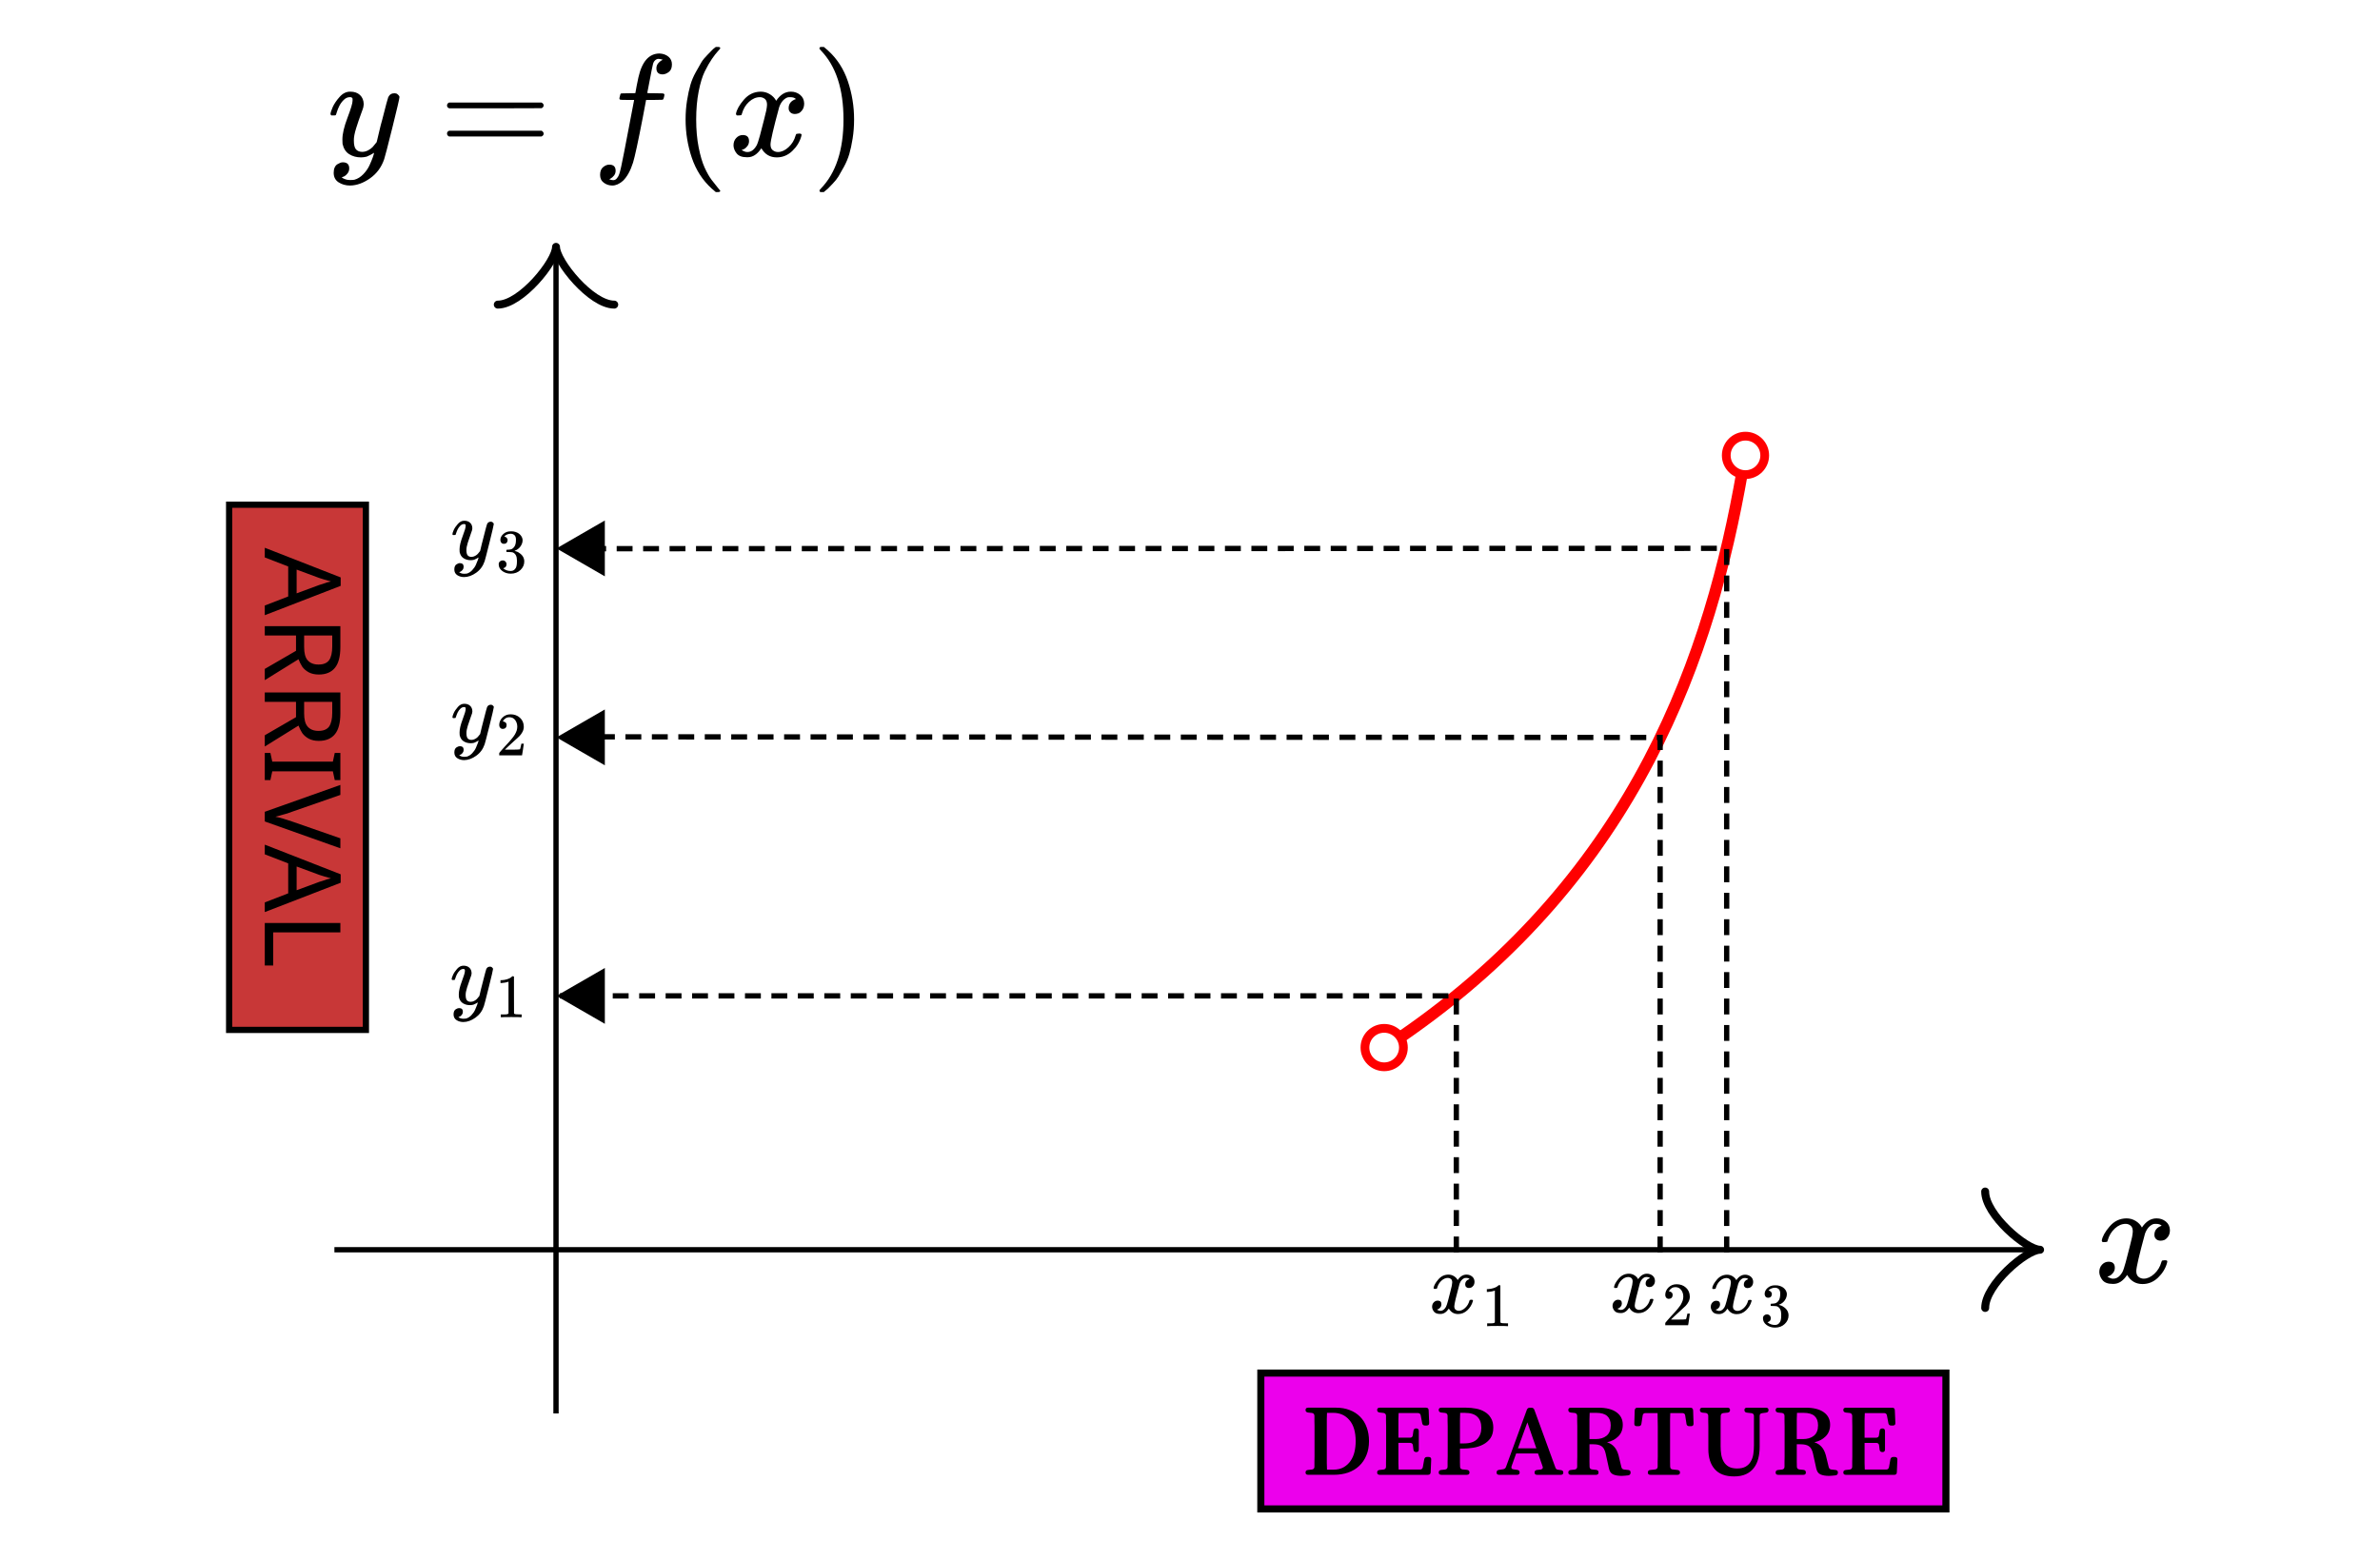
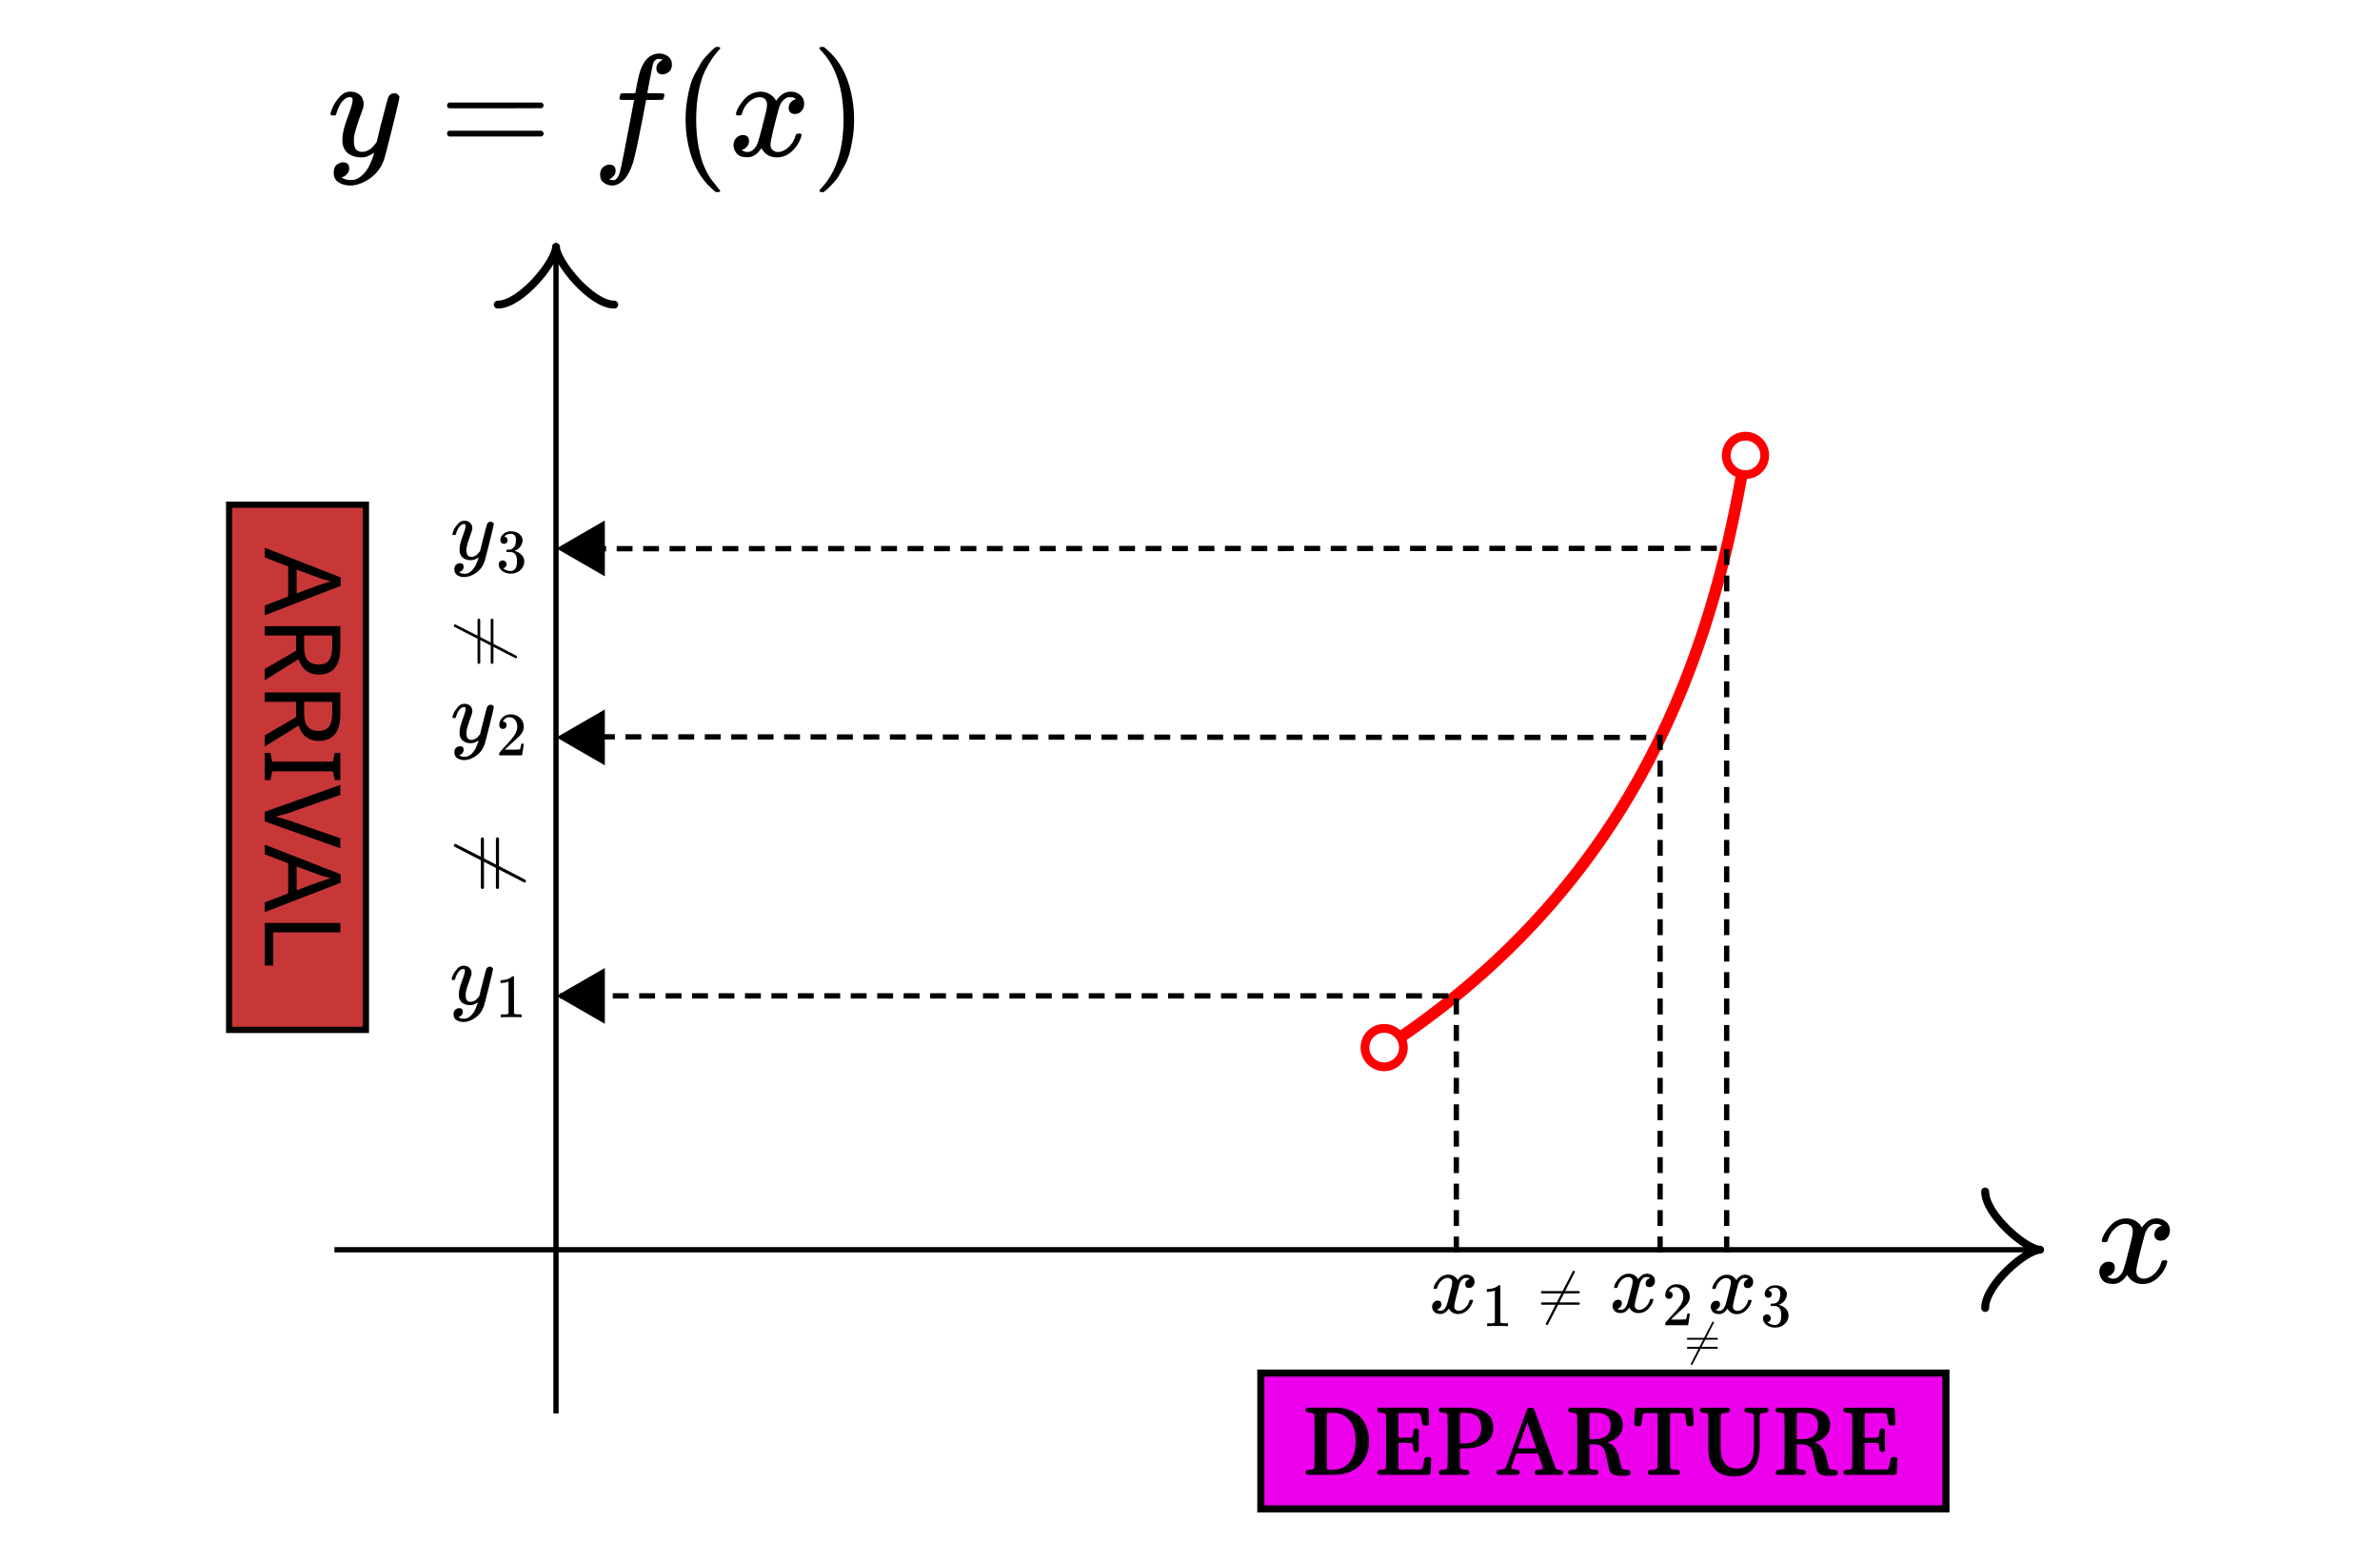
<svg xmlns="http://www.w3.org/2000/svg" width="450" height="295" viewBox="0 0 119.062 78.052">
  <g style="display:inline">
    <circle cx="69.245" cy="52.417" r=".962" style="fill:none;stroke:red;stroke-width:.438;stroke-linecap:butt;stroke-miterlimit:2;stroke-dasharray:none;stroke-opacity:1" />
    <path d="M70.068 51.895c11.928-8.182 15.533-19.407 17.08-28.23" style="fill:none;stroke:red;stroke-width:.582;stroke-linecap:butt;stroke-miterlimit:2;stroke-dasharray:none;stroke-opacity:1" />
    <circle cx="87.32" cy="22.786" r=".962" style="fill:none;stroke:red;stroke-width:.438;stroke-linecap:butt;stroke-miterlimit:2;stroke-dasharray:none;stroke-opacity:1" />
    <path d="M72.854 62.666V49.83H27.815" style="display:inline;fill:none;fill-opacity:1;stroke:#000;stroke-width:.265;stroke-miterlimit:2;stroke-dasharray:.794,.529;stroke-dashoffset:0" />
    <path d="M83.05 62.666V36.9l-54.692-.033" style="display:inline;fill:none;fill-opacity:1;stroke:#000;stroke-width:.265;stroke-miterlimit:2;stroke-dasharray:.794,.529;stroke-dashoffset:0" />
    <path d="M86.379 62.666V27.437l-57.115.018" style="display:inline;fill:none;fill-opacity:1;stroke:#000;stroke-width:.265;stroke-miterlimit:2;stroke-dasharray:.794,.529;stroke-dashoffset:0" />
    <path d="M276.254 192.83h-9.728l4.864-8.425z" style="fill:#000;stroke:none;stroke-width:.503;stroke-linecap:butt;stroke-miterlimit:2;stroke-dasharray:1.006,.503;stroke-dashoffset:0;stroke-opacity:1" transform="rotate(-90 51.33 76.472)scale(.2873)" />
    <path d="M276.254 192.83h-9.728l4.864-8.425z" style="fill:#000;stroke:none;stroke-width:.503;stroke-linecap:butt;stroke-miterlimit:2;stroke-dasharray:1.006,.503;stroke-dashoffset:0;stroke-opacity:1" transform="rotate(-90 44.862 70.005)scale(.2873)" />
    <path d="M276.254 192.83h-9.728l4.864-8.425z" style="fill:#000;stroke:none;stroke-width:.503;stroke-linecap:butt;stroke-miterlimit:2;stroke-dasharray:1.006,.503;stroke-dashoffset:0;stroke-opacity:1" transform="rotate(-90 40.134 65.277)scale(.2873)" />
  </g>
  <path d="M99.31 59.62c0 1.166 2.061 2.913 2.748 2.913-.687 0-2.747 1.748-2.747 2.913" class="axes-arrows" style="display:inline;fill:none;stroke:#000;stroke-width:.397;stroke-linecap:round;stroke-linejoin:round;stroke-dasharray:none" />
  <path d="M101.749 62.533h-85.02M27.815 12.814v57.91" style="display:inline;fill:none;stroke:#000;stroke-width:.265;stroke-dasharray:none" />
  <path d="M24.902 15.242c1.166 0 2.913-2.168 2.913-2.89 0 .722 1.748 2.89 2.913 2.89" class="axes-arrows" style="display:inline;fill:none;stroke:#000;stroke-width:.397;stroke-linecap:round;stroke-linejoin:round;stroke-dasharray:none" />
  <g style="display:inline">
    <path d="M71.716 64.443q.03-.183.236-.422.204-.24.505-.244.152 0 .279.078.126.078.187.196.183-.274.44-.274.161 0 .28.095.117.096.121.258 0 .126-.06.204-.062.079-.119.096t-.1.018q-.083 0-.135-.048t-.052-.127q0-.2.218-.274-.048-.057-.175-.057-.056 0-.082.009-.166.07-.244.287-.262.963-.262 1.125 0 .122.07.174t.152.052q.162 0 .319-.144.156-.143.213-.353.013-.043.026-.047t.07-.01h.017q.066 0 .066.036l-.009.048q-.07.248-.27.44-.2.191-.466.191-.305 0-.462-.274-.179.27-.41.27h-.026q-.213 0-.305-.113-.091-.114-.096-.24 0-.14.083-.226.083-.088.196-.088.187 0 .187.183 0 .088-.052.153t-.1.087-.057.022l-.013.004q0 .005.026.018t.07.03.083.013q.157 0 .27-.196.04-.07.1-.296.061-.227.122-.47.061-.245.07-.288.022-.118.022-.17 0-.122-.066-.175-.065-.052-.148-.052-.174 0-.327.14-.152.139-.213.357-.009.04-.022.043-.013.005-.07.01h-.06q-.027-.027-.027-.049M74.782 64.576l-.04.015q-.043.015-.123.03-.08.016-.18.022h-.058v-.141h.059q.145-.007.268-.047t.172-.074q.05-.033.087-.067.006-.01.037-.01.027 0 .052.019v.921l.003.924q.022.022.037.028t.074.012.191.006h.08v.142h-.034q-.064-.01-.49-.01-.419 0-.483.01h-.037v-.142h.197q.05 0 .077-.003.028-.003.05-.009l.024-.006q.003 0 .018-.016.016-.015.019-.012z" />
  </g>
  <g style="display:inline">
    <path d="M80.743 64.398q.03-.183.235-.422.205-.24.506-.244.152 0 .279.078.126.078.187.196.183-.274.44-.274.161 0 .279.095.117.096.122.258 0 .126-.061.204-.061.079-.118.096t-.1.018q-.083 0-.135-.048t-.052-.127q0-.2.217-.274-.047-.057-.174-.057-.056 0-.083.009-.165.07-.244.287-.261.963-.261 1.125 0 .122.07.174t.152.052q.161 0 .318-.144.157-.143.214-.353.013-.043.026-.047t.07-.01h.017q.065 0 .065.036l-.008.048q-.07.248-.27.44-.2.191-.467.191-.305 0-.462-.274-.178.27-.41.27h-.025q-.214 0-.305-.113-.092-.114-.096-.24 0-.14.083-.226.082-.088.196-.088.187 0 .187.183 0 .088-.052.153t-.1.087-.057.022l-.013.004q0 .005.026.018t.07.03.083.013q.156 0 .27-.196.039-.07.1-.296.06-.227.122-.47l.07-.288q.021-.118.021-.17 0-.122-.065-.175t-.148-.052q-.174 0-.327.14-.152.14-.213.357-.01.04-.022.043-.013.005-.07.01h-.06q-.027-.027-.027-.049M83.488 64.99q-.083 0-.132-.056-.05-.055-.05-.135 0-.22.164-.38.163-.16.406-.16.28 0 .469.173.187.172.19.447 0 .132-.061.252-.062.12-.148.21-.086.089-.246.228-.111.095-.308.283l-.182.173.234.003q.484 0 .514-.016.022-.006.074-.274v-.01h.124v.01q-.004.01-.04.28-.037.271-.047.284v.009h-1.143v-.095q0-.022.019-.047.018-.024.092-.107l.154-.173.105-.114.105-.114q.028-.03.09-.102.06-.07.085-.104l.071-.093q.047-.058.065-.098t.046-.09.04-.098q.013-.05.022-.093t.009-.101q0-.194-.105-.336-.104-.142-.298-.142-.102 0-.18.053-.076.052-.107.101-.03.05-.03.059 0 .003.015.003.055 0 .114.043.058.043.058.142 0 .077-.05.13-.048.051-.138.055" />
  </g>
  <g style="display:inline">
    <path d="M85.656 64.449q.03-.183.236-.423.204-.24.505-.244.152 0 .279.078.126.079.187.196.183-.274.44-.274.161 0 .28.096.117.096.121.257 0 .126-.06.205-.062.078-.119.095t-.1.018q-.083 0-.135-.048t-.052-.126q0-.2.218-.275-.048-.057-.175-.057-.056 0-.082.01-.166.069-.244.287-.262.963-.262 1.124 0 .122.07.174t.152.052q.162 0 .319-.143.156-.144.213-.353.013-.044.026-.048t.07-.009h.017q.066 0 .066.035l-.009.048q-.07.248-.27.44t-.466.192q-.305 0-.462-.275-.179.27-.41.27h-.026q-.213 0-.305-.113-.091-.113-.096-.24 0-.139.083-.226t.196-.087q.187 0 .187.183 0 .087-.052.152-.052.066-.1.087-.048.022-.057.022l-.013.004q0 .005.026.018t.07.03.083.013q.157 0 .27-.196.04-.07.1-.296t.122-.47.07-.288q.022-.118.022-.17 0-.122-.066-.174-.065-.053-.148-.053-.174 0-.327.14-.152.14-.213.357-.009.04-.022.044t-.07.008h-.06q-.027-.026-.027-.047M88.457 64.935q-.083 0-.13-.052-.046-.053-.049-.136 0-.17.148-.302t.357-.132q.108 0 .136.003.228.037.348.163t.123.274q0 .16-.104.311-.105.151-.29.22l-.01.005q0 .003.029.01.027.006.089.027.061.022.117.065.253.163.253.431 0 .244-.191.425-.191.182-.484.182-.247 0-.425-.132-.179-.133-.179-.336 0-.086.056-.139.055-.052.138-.055.086 0 .142.055.055.056.055.139 0 .034-.009.061-.01.028-.021.05-.013.021-.034.037l-.037.024q-.016.01-.031.013-.016.003-.025.009l-.012.003q.157.139.382.139.17 0 .256-.164.052-.101.052-.31v-.062q0-.293-.197-.392-.046-.018-.188-.021l-.13-.003-.009-.006q-.006-.01-.006-.05 0-.055.025-.055.086 0 .178-.016.105-.015.191-.129t.087-.345v-.025q0-.175-.108-.243-.068-.043-.145-.043-.099 0-.182.034t-.117.07l-.034.038h.01l.024.006q.016.003.031.015t.037.022.03.034q.01.024.025.046t.01.061q0 .068-.043.12-.044.053-.139.056" />
  </g>
  <g style="display:inline">
    <path d="M22.594 48.995q0-.06.066-.209.065-.148.209-.31.144-.16.322-.156.179 0 .288.1t.113.279q-.009.083-.013.091 0 .014-.07.2-.07.188-.144.424-.074.235-.07.374 0 .188.062.262.06.074.183.078.1 0 .187-.048t.135-.1.118-.144l.022-.087q.021-.083.06-.257.04-.174.083-.322.166-.654.183-.685.057-.117.188-.117.056 0 .091.03t.048.053.009.039q0 .056-.214.915-.213.858-.244.941-.122.362-.422.575-.3.214-.602.218-.196 0-.344-.096t-.148-.287q0-.096.03-.162.031-.065.083-.096.053-.03.088-.043t.074-.013q.191 0 .191.183 0 .087-.052.152-.052.066-.1.087-.048.022-.057.022l-.013.005q.009.021.083.052t.148.03h.035q.074 0 .113-.008.144-.04.266-.166t.187-.27.1-.244.035-.13l-.026.017q-.026.017-.083.048-.056.03-.113.052-.087.022-.17.022-.2 0-.353-.096t-.2-.31q-.004-.03-.004-.135 0-.248.152-.649.153-.4.153-.51v-.061q0-.013-.018-.03t-.048-.018h-.017q-.1 0-.183.083t-.131.179-.074.183-.035.096-.07.008h-.06q-.027-.026-.027-.039M25.438 49.119l-.04.015q-.044.016-.124.031t-.178.022h-.059v-.142h.059q.144-.006.268-.046.123-.04.172-.074.05-.034.086-.068.007-.01.037-.01.028 0 .053.02v.92l.003.924q.021.022.037.028t.074.012.19.007h.08v.141h-.033q-.065-.009-.49-.009-.419 0-.483.01h-.037v-.142h.197q.049 0 .077-.003.027-.004.049-.01l.025-.006q.003 0 .018-.015.016-.016.019-.013z" />
  </g>
  <g style="display:inline">
    <path d="M22.633 35.89q0-.061.065-.21.066-.147.21-.309.143-.16.322-.156.179 0 .287.1.11.1.114.279-.009.082-.013.091 0 .013-.07.2-.07.188-.144.423-.074.236-.07.375 0 .187.061.261t.183.079q.1 0 .188-.048.087-.048.135-.1t.118-.144l.021-.087q.022-.083.061-.257.04-.175.083-.323.166-.653.183-.684.057-.117.187-.117.057 0 .092.03t.048.052.009.04q0 .056-.214.915-.213.858-.244.94-.122.362-.423.576-.3.213-.6.218-.197 0-.345-.096t-.148-.288q0-.096.03-.161t.083-.096.087-.043.074-.013q.192 0 .192.183 0 .087-.052.152-.053.065-.1.087t-.057.022l-.013.004q.009.022.083.053.074.03.148.03h.035q.074 0 .113-.009.144-.039.266-.165.122-.127.187-.27t.1-.244.035-.131l-.026.017q-.026.018-.083.048-.056.03-.113.053-.087.021-.17.021-.2 0-.353-.095-.152-.096-.2-.31-.005-.03-.005-.135 0-.248.153-.65.152-.4.152-.509v-.061q0-.013-.017-.03t-.048-.018h-.018q-.1 0-.183.083t-.13.179-.074.183-.035.095q-.009.01-.07.01h-.06q-.027-.027-.027-.04M25.156 36.472q-.083 0-.132-.055-.05-.055-.05-.135 0-.22.164-.38.163-.16.406-.16.28 0 .468.173.188.172.191.447 0 .132-.061.252-.062.12-.148.21-.086.089-.247.228-.11.095-.308.283l-.181.173.234.003q.483 0 .514-.016.022-.006.074-.274v-.01h.123v.01q-.003.01-.04.28-.037.271-.046.284v.009h-1.143v-.095q0-.022.019-.047.018-.024.092-.108.09-.098.154-.172l.105-.114.105-.114.089-.102q.062-.07.086-.104l.071-.093q.046-.058.065-.098.018-.04.046-.09t.04-.098l.022-.093q.009-.043.009-.101 0-.194-.105-.336t-.299-.142q-.101 0-.178.053-.077.052-.108.101t-.031.059q0 .003.015.003.056 0 .114.043t.059.142q0 .077-.05.13-.049.051-.138.054" />
  </g>
  <g style="display:inline">
    <path d="M22.632 26.732q0-.061.065-.21.065-.147.21-.309.143-.16.322-.157.178 0 .287.1.11.1.113.28-.008.082-.013.091 0 .013-.07.2-.07.188-.143.423-.074.235-.07.375 0 .187.061.261t.183.079q.1 0 .188-.048.087-.048.135-.1t.117-.144q0-.005.022-.087.022-.083.061-.257.04-.175.083-.323.165-.653.183-.684.056-.118.187-.118.057 0 .092.03.035.031.048.053t.008.04q0 .056-.213.914-.214.859-.244.941-.122.362-.423.576-.3.213-.601.217-.196 0-.344-.095-.148-.096-.148-.288 0-.096.03-.161.03-.066.083-.096.052-.03.087-.044t.074-.013q.192 0 .192.183 0 .087-.053.153-.052.065-.1.087t-.056.022l-.013.004q.008.022.082.052t.148.03h.035q.074 0 .114-.008.143-.039.265-.165.122-.127.188-.27.065-.144.1-.245.035-.1.035-.13l-.026.017q-.026.018-.083.048t-.113.052q-.088.022-.17.022-.2 0-.353-.096t-.2-.309q-.005-.03-.005-.135 0-.248.152-.65.153-.4.153-.51v-.06q0-.013-.017-.03t-.048-.018h-.018q-.1 0-.183.083t-.13.178-.075.183-.034.096q-.01.009-.07.009h-.061q-.026-.026-.026-.04M25.21 27.21q-.083 0-.13-.053-.045-.052-.049-.135 0-.17.148-.302.148-.133.358-.133.107 0 .135.003.228.037.348.164.12.126.124.274 0 .16-.105.311-.105.15-.29.219l-.009.006q0 .003.028.01.027.005.089.027t.117.065q.253.163.253.43 0 .244-.191.426t-.484.182q-.246 0-.425-.133-.179-.132-.179-.336 0-.086.056-.138.055-.053.138-.056.087 0 .142.056.056.055.056.138 0 .034-.01.062-.009.028-.021.05-.013.02-.034.036l-.037.025q-.016.01-.03.012-.016.003-.026.01l-.012.003q.157.138.382.138.17 0 .256-.163.052-.102.052-.311v-.062q0-.292-.197-.391-.046-.019-.188-.022l-.13-.003-.009-.006q-.006-.01-.006-.05 0-.055.025-.055.086 0 .179-.015.104-.015.19-.13.087-.113.087-.344v-.025q0-.176-.108-.243-.068-.044-.145-.044-.098 0-.182.034t-.117.071l-.033.037h.009l.024.006q.016.003.031.016.016.012.037.021.022.01.031.034.01.025.025.046.015.022.009.062 0 .068-.043.12-.043.053-.139.056" />
  </g>
  <path d="M105.143 62.073q.05-.305.392-.704.34-.399.841-.406.254 0 .465.13.21.13.311.327.305-.457.733-.457.269 0 .464.16.196.159.204.427 0 .21-.102.341-.102.13-.196.16t-.167.029q-.138 0-.225-.08t-.087-.21q0-.334.363-.457-.08-.095-.29-.095-.094 0-.138.015-.276.116-.406.479-.435 1.603-.435 1.871 0 .203.116.29t.253.087q.269 0 .53-.239.261-.24.356-.588.021-.072.043-.08.022-.007.116-.014h.03q.108 0 .108.058 0 .007-.015.08-.116.414-.45.733-.333.319-.776.319-.507 0-.768-.457-.298.45-.682.45h-.044q-.355 0-.508-.189-.152-.189-.16-.399 0-.232.139-.377.137-.145.326-.145.312 0 .312.304 0 .145-.087.254t-.167.145-.094.037l-.022.007q0 .007.043.029.044.022.117.05.072.03.137.022.262 0 .45-.326.065-.116.167-.493t.203-.784.116-.478q.036-.196.036-.283 0-.204-.108-.29-.11-.088-.247-.088-.29 0-.544.233-.254.232-.356.594-.014.066-.036.073t-.116.014h-.101q-.044-.043-.044-.08" />
  <path d="M62.852 70.696h34.273v6.798H62.852z" style="fill:#ec00ec;fill-opacity:1;stroke:#000;stroke-width:.355;stroke-linecap:butt;stroke-miterlimit:2;stroke-dasharray:none;stroke-dashoffset:0;stroke-opacity:1" transform="translate(.222 -1.992)" />
  <path d="M65.09 72.543q0-.116.132-.116h1.391q.387 0 .688.121.307.117.519.334.217.217.328.529.116.307.116.688 0 .397-.132.714-.127.312-.36.53-.227.216-.555.333-.323.11-.71.11h-1.285q-.133 0-.133-.116t.127-.127l.191-.02q.122-.017.127-.133v-.265q.005-.132.005-.27v-1.502q0-.133-.005-.26v-.264q-.01-.122-.127-.138l-.19-.02q-.128-.017-.128-.128m1.074 2.985h.317q.307 0 .519-.122.211-.122.344-.318.137-.2.196-.455.058-.254.058-.524 0-.698-.312-1.058-.307-.365-.81-.365h-.312l-.01.323v2.185zm4.863-.514q.026-.121.143-.121h.074q.143 0 .132.137l-.026.63q-.006.127-.133.127h-2.413q-.132 0-.132-.117 0-.116.127-.127l.19-.02q.122-.017.127-.138v-.254q.006-.133.006-.265v-1.513q0-.133-.006-.26v-.264q-.01-.122-.127-.138l-.19-.021q-.127-.016-.127-.127 0-.116.132-.116h2.313q.127 0 .132.127l.026.63q.011.137-.132.137h-.074q-.122 0-.143-.116l-.074-.392q-.021-.116-.143-.116h-.963l-.01.306v.926h.582q.121 0 .137-.121l.032-.222q.016-.122.138-.122.132 0 .132.132v.92q0 .133-.127.133t-.143-.122l-.026-.217q-.016-.121-.143-.121h-.582v1.016l.01.317h1.07q.115 0 .142-.121zm1.91-.54h-.122v.71q.006.095.006.2.005.117.127.133l.217.021q.127.016.127.132 0 .117-.133.117h-1.275q-.132 0-.132-.117 0-.116.127-.127l.19-.02q.122-.017.127-.138v-.254q.006-.133.006-.265v-1.513q0-.133-.006-.26v-.264q-.01-.122-.127-.138l-.19-.02q-.127-.017-.127-.128 0-.116.132-.116h1.238q.249 0 .492.047.244.043.434.159.196.111.312.307.122.19.122.487 0 .323-.143.529-.143.201-.37.317-.222.117-.498.16-.27.042-.534.042m.116-1.788h-.227l-.01.323v1.206h.2q.455 0 .662-.217.206-.217.206-.56 0-.366-.2-.556-.197-.196-.63-.196m4.535 2.736q.037.106.143.11l.127.017q.127.016.127.121 0 .117-.132.117h-1.175q-.132 0-.132-.117 0-.11.122-.127l.18-.02q.068-.011.095-.054.032-.042.005-.105l-.227-.646h-1.096l-.227.635q-.048.143.095.159l.185.026q.122.016.122.132 0 .117-.132.117h-.89q-.132 0-.132-.117 0-.116.122-.132l.206-.032q.106-.015.143-.116l1.043-2.858q.042-.105.148-.105h.08q.105 0 .147.105zm-1.873-.963h.92l-.449-1.297zm5.175.942q.027.11.138.121l.196.021q.127.011.127.127 0 .122-.117.143-.084.01-.164.016-.079.01-.158.01-.27 0-.434-.073-.164-.074-.212-.302l-.164-.746q-.064-.275-.206-.365-.138-.095-.413-.095h-.19v.883q.005.122.005.244.005.116.127.132l.2.021q.122.016.122.132 0 .117-.132.117h-1.249q-.132 0-.132-.117 0-.116.127-.127l.19-.02q.122-.017.127-.138v-.254q.006-.133.006-.265v-1.513q0-.133-.006-.26v-.264q-.01-.122-.127-.138l-.19-.02q-.127-.017-.127-.128 0-.116.132-.116h1.376q.582 0 .9.227.317.228.317.625 0 .365-.227.587-.223.222-.561.291.222.069.36.228.142.153.217.428zm-1.598-1.403h.307q.339 0 .545-.164.212-.17.212-.524 0-.307-.175-.465-.174-.16-.555-.16h-.323l-.01.318v.323zm4.79-1.18q-.017-.121-.144-.121h-.603l-.01.317v2.106q.005.127.005.26.01.132.127.137l.238.026q.127.016.127.127 0 .117-.132.117h-1.344q-.133 0-.133-.117 0-.116.127-.127l.238-.026q.122-.016.127-.138v-.254q.006-.132.006-.259v-1.513q0-.17-.006-.328 0-.164-.005-.328h-.603q-.127 0-.143.121l-.063.413q-.016.122-.143.122h-.085q-.132 0-.127-.133l.021-.661q.01-.132.138-.132h2.646q.127 0 .137.132l.021.661q.006.133-.127.133h-.084q-.127 0-.143-.122zm4.037-.391q.132 0 .132.116t-.122.132l-.2.027q-.122.016-.122.137v1.535q0 .323-.07.598-.068.27-.221.47-.154.202-.397.313t-.593.111q-.65 0-.968-.365t-.318-.995v-1.164q0-.127-.005-.254v-.26q-.01-.12-.127-.137l-.164-.016q-.127-.016-.127-.132t.132-.116h1.244q.132 0 .132.116t-.122.132l-.217.022q-.116.015-.127.137 0 .127-.005.254v1.27q0 .222.032.423.037.202.127.355t.248.243q.164.09.418.09.265 0 .43-.095.163-.095.253-.254.095-.159.127-.365.032-.212.032-.44v-1.47q0-.127-.122-.143l-.233-.027q-.121-.016-.121-.132t.132-.116zm3.143 2.974q.027.11.138.121l.195.021q.127.011.127.127 0 .122-.116.143-.085.01-.164.016-.08.01-.159.01-.27 0-.434-.073-.164-.074-.211-.302l-.164-.746q-.064-.275-.207-.365-.137-.095-.413-.095h-.19v.883q.005.122.005.244.006.116.127.132l.201.021q.122.016.122.132 0 .117-.132.117h-1.249q-.132 0-.132-.117 0-.116.127-.127l.19-.02q.122-.017.127-.138v-.254q.005-.133.005-.265v-1.513q0-.133-.005-.26v-.264q-.01-.122-.127-.138l-.19-.02q-.127-.017-.127-.128 0-.116.132-.116h1.376q.582 0 .9.227.317.228.317.625 0 .365-.228.587-.222.222-.56.291.222.069.36.228.142.153.216.428zm-1.598-1.403h.307q.339 0 .545-.164.212-.17.212-.524 0-.307-.175-.465-.175-.16-.556-.16h-.322l-.011.318v.323zm4.683 1.016q.027-.121.143-.121h.074q.143 0 .132.137l-.026.63q-.005.127-.132.127h-2.413q-.133 0-.133-.117 0-.116.127-.127l.19-.02q.123-.017.128-.138v-.254q.005-.133.005-.265v-1.513q0-.133-.005-.26v-.264q-.01-.122-.127-.138l-.19-.02q-.128-.017-.128-.128 0-.116.133-.116h2.312q.127 0 .132.127l.027.63q.01.137-.132.137h-.075q-.121 0-.142-.116l-.074-.392q-.022-.116-.143-.116h-.963l-.011.306v.926h.582q.122 0 .138-.121l.031-.222q.016-.122.138-.122.132 0 .132.132v.92q0 .133-.127.133t-.143-.122l-.026-.217q-.016-.121-.143-.121h-.582v1.016l.01.317h1.07q.116 0 .142-.121z" aria-label="DEPARTURE" style="font-size:5.292px;line-height:1.2;font-family:&quot;Song Myung&quot;;-inkscape-font-specification:&quot;Song Myung&quot;;letter-spacing:.026px;stroke-width:.265;stroke-miterlimit:2;stroke-dasharray:.794,.529" transform="translate(.222 -1.992)" />
  <path d="M22.947-12.57h26.28v6.841h-26.28z" style="fill:#c83737;stroke:#000;stroke-width:.312;stroke-linecap:butt;stroke-miterlimit:2;stroke-dasharray:none;stroke-dashoffset:0;stroke-opacity:1" transform="rotate(90 1.714 4.02)" />
  <text xml:space="preserve" x="25.1" y="-7.511" style="font-style:normal;font-variant:normal;font-weight:400;font-stretch:normal;font-size:5.292px;line-height:1.2;font-family:&quot;Song Myung&quot;;-inkscape-font-specification:&quot;Song Myung&quot;;letter-spacing:.026px;fill:#000;stroke:none;stroke-width:.265;stroke-linecap:butt;stroke-miterlimit:2;stroke-dasharray:.794,.529;stroke-dashoffset:0;stroke-opacity:1" transform="rotate(90 1.714 4.02)">
    <tspan x="25.1" y="-7.511" style="font-style:normal;font-variant:normal;font-weight:400;font-stretch:normal;font-family:&quot;Song Myung&quot;;-inkscape-font-specification:&quot;Song Myung&quot;;fill:#000;stroke-width:.265">ARRIVAL</tspan>
  </text>
  <g style="fill:#000">
    <path d="M21 287q0 14 15 48t48 71 74 36q41 0 66-23t26-64q-2-19-3-21 0-3-16-46t-33-97-16-86q0-43 14-60t42-18q23 0 43 11t31 23 27 33q0 1 5 20t14 59 19 74q38 150 42 157 13 27 43 27 13 0 21-7t11-12 2-9q0-13-49-210T391-23q-28-83-97-132t-138-50q-45 0-79 22t-34 66q0 22 7 37t19 22 20 10 17 3q44 0 44-42 0-20-12-35t-23-20-13-5l-3-1q2-5 19-12t34-7h8q17 0 26 2 33 9 61 38t43 62 23 56 8 30l-6-4q-6-4-19-11T270-6q-20-5-39-5-46 0-81 22t-46 71q-1 7-1 31 0 57 35 149t35 117v14q0 3-4 7t-11 4h-4q-23 0-42-19t-30-41-17-42-8-22-16-2H27q-6 6-6 9" style="fill:#000" transform="matrix(.00726 0 0 -.00726 16.381 7.795)" />
    <path d="M56 347q0 13 14 20h637q15-8 15-20 0-11-14-19l-318-1H72q-16 5-16 20m0-194q0 15 16 20h636q14-10 14-20 0-13-15-20H70q-14 7-14 20" style="fill:#000" transform="matrix(.00726 0 0 -.00726 21.956 7.795)" />
    <path d="M118-162q2 0 6-2t11-3 12-1q13 0 24 13t16 29q10 27 34 153t46 240 22 115v3h-47q-47 0-50 2-4 3-4 10l7 28q2 5 8 5t47 1q48 0 48 1 0 2 9 50t12 58q37 165 146 165 37-2 61-22t24-53q0-36-21-52t-42-17q-44 0-44 42 0 19 11 33t24 21l9 5q-16 6-30 6-12 0-23-10t-15-28q-7-29-16-78t-16-83-7-36 55-2q45 0 52-1t11-6q1-4-2-17t-5-16q-2-5-9-5t-54-1h-56l-23-122Q301 15 282-47q-27-85-70-126-37-32-73-32-32 0-58 19t-26 54q0 37 21 54t42 17q44 0 44-42 0-19-11-33t-24-21z" style="fill:#000" transform="matrix(.00726 0 0 -.00726 29.621 7.795)" />
    <path d="M94 250q0 69 10 131t23 107 37 88 38 67 42 52 33 34 25 21h17q14 0 14-9 0-3-17-21t-41-53-49-86-42-138-17-193 17-192 41-139 49-86 42-53 17-21q0-9-15-9h-16l-28 24q-94 85-137 212T94 250" style="fill:#000" transform="matrix(.00726 0 0 -.00726 33.615 7.795)" />
    <path d="M52 289q7 42 54 97t116 56q35 0 64-18t43-45q42 63 101 63 37 0 64-22t28-59q0-29-14-47t-27-22-23-4q-19 0-31 11t-12 29q0 46 50 63-11 13-40 13-13 0-19-2-38-16-56-66-60-221-60-258 0-28 16-40t35-12q37 0 73 33t49 81q3 10 6 11t16 2h4q15 0 15-8 0-1-2-11-16-57-62-101T333-11q-70 0-106 63-41-62-94-62h-6q-49 0-70 26T35 71q0 32 19 52t45 20q43 0 43-42 0-20-12-35t-23-20-13-5l-3-1q0-1 6-4t16-7 19-3q36 0 62 45 9 16 23 68t28 108 16 66q5 27 5 39 0 28-15 40t-34 12q-40 0-75-32t-49-82q-2-9-5-10t-16-2H58q-6 6-6 11" style="fill:#000" transform="matrix(.00726 0 0 -.00726 36.44 7.795)" />
    <path d="m60 749 4 1h22l28-24q94-85 137-212t43-264q0-68-10-131T261 12t-37-88-38-67-41-51-32-33-23-19l-4-4H63q-3 0-5 3t-3 9q1 1 11 13Q221-64 221 250T66 725q-10 12-11 13 0 8 5 11" style="fill:#000" transform="matrix(.00726 0 0 -.00726 40.592 7.795)" />
  </g>
+   <g style="display:inline;stroke-width:1.297">
+     <path d="M166-215h-7q-7 0-12 3t-6 8-2 7q0 7 5 14l162 316H70q-14 7-14 20 0 15 16 20h255l79 154H72q-16 5-16 20 0 13 14 20h356q171 335 176 340 3 9 16 9 7 0 12-4t6-9 2-7q0-4-167-329h236q15-8 15-20 0-11-14-19l-257-1-80-154h337q14-10 14-20 0-13-15-20H351Q175-210 170-212q-4-3-11-3z" style="stroke-width:1.297" transform="matrix(0 -.00388 -.00388 0 25.48 44.698)" />
+   </g>
+   <g style="display:inline;stroke-width:1.48">
+     <path d="M166-215h-7q-7 0-12 3t-6 8-2 7q0 7 5 14l162 316H70q-14 7-14 20 0 15 16 20h255l79 154H72q-16 5-16 20 0 13 14 20h356q171 335 176 340 3 9 16 9 7 0 12-4t6-9 2-7q0-4-167-329h236q15-8 15-20 0-11-14-19l-257-1-80-154h337q14-10 14-20 0-13-15-20H351Q175-210 170-212q-4-3-11-3z" style="stroke-width:1.48" transform="matrix(0 -.0034 -.0034 0 25.137 33.409)" />
+   </g>
+   <g style="display:inline;stroke-width:1.723">
+     <path d="M166-215h-7q-7 0-12 3t-6 8-2 7q0 7 5 14l162 316H70q-14 7-14 20 0 15 16 20h255l79 154H72q-16 5-16 20 0 13 14 20h356q171 335 176 340 3 9 16 9 7 0 12-4t6-9 2-7q0-4-167-329h236q15-8 15-20 0-11-14-19l-257-1-80-154h337q14-10 14-20 0-13-15-20H351Q175-210 170-212q-4-3-11-3z" style="stroke-width:1.723" transform="matrix(.00292 0 0 -.00292 76.925 65.673)" />
+   </g>
+   <g style="display:inline;stroke-width:2.158">
+     <path d="M166-215h-7q-7 0-12 3t-6 8-2 7q0 7 5 14l162 316H70q-14 7-14 20 0 15 16 20h255l79 154H72q-16 5-16 20 0 13 14 20h356q171 335 176 340 3 9 16 9 7 0 12-4t6-9 2-7q0-4-167-329h236q15-8 15-20 0-11-14-19l-257-1-80-154h337q14-10 14-20 0-13-15-20H351Q175-210 170-212q-4-3-11-3z" style="stroke-width:2.158" transform="matrix(.00233 0 0 -.00233 84.257 67.797)" />
+   </g>
+   <path d="M166-215h-7q-7 0-12 3t-6 8-2 7q0 7 5 14l162 316H70q-14 7-14 20 0 15 16 20h255l79 154H72q-16 5-16 20 0 13 14 20h356q171 335 176 340 3 9 16 9 7 0 12-4t6-9 2-7q0-4-167-329h236q15-8 15-20 0-11-14-19l-257-1-80-154h337q14-10 14-20 0-13-15-20H351Q175-210 170-212q-4-3-11-3z" style="display:inline" transform="matrix(0 -.00504 -.00504 0 -1.523 34.044)" />
</svg>
